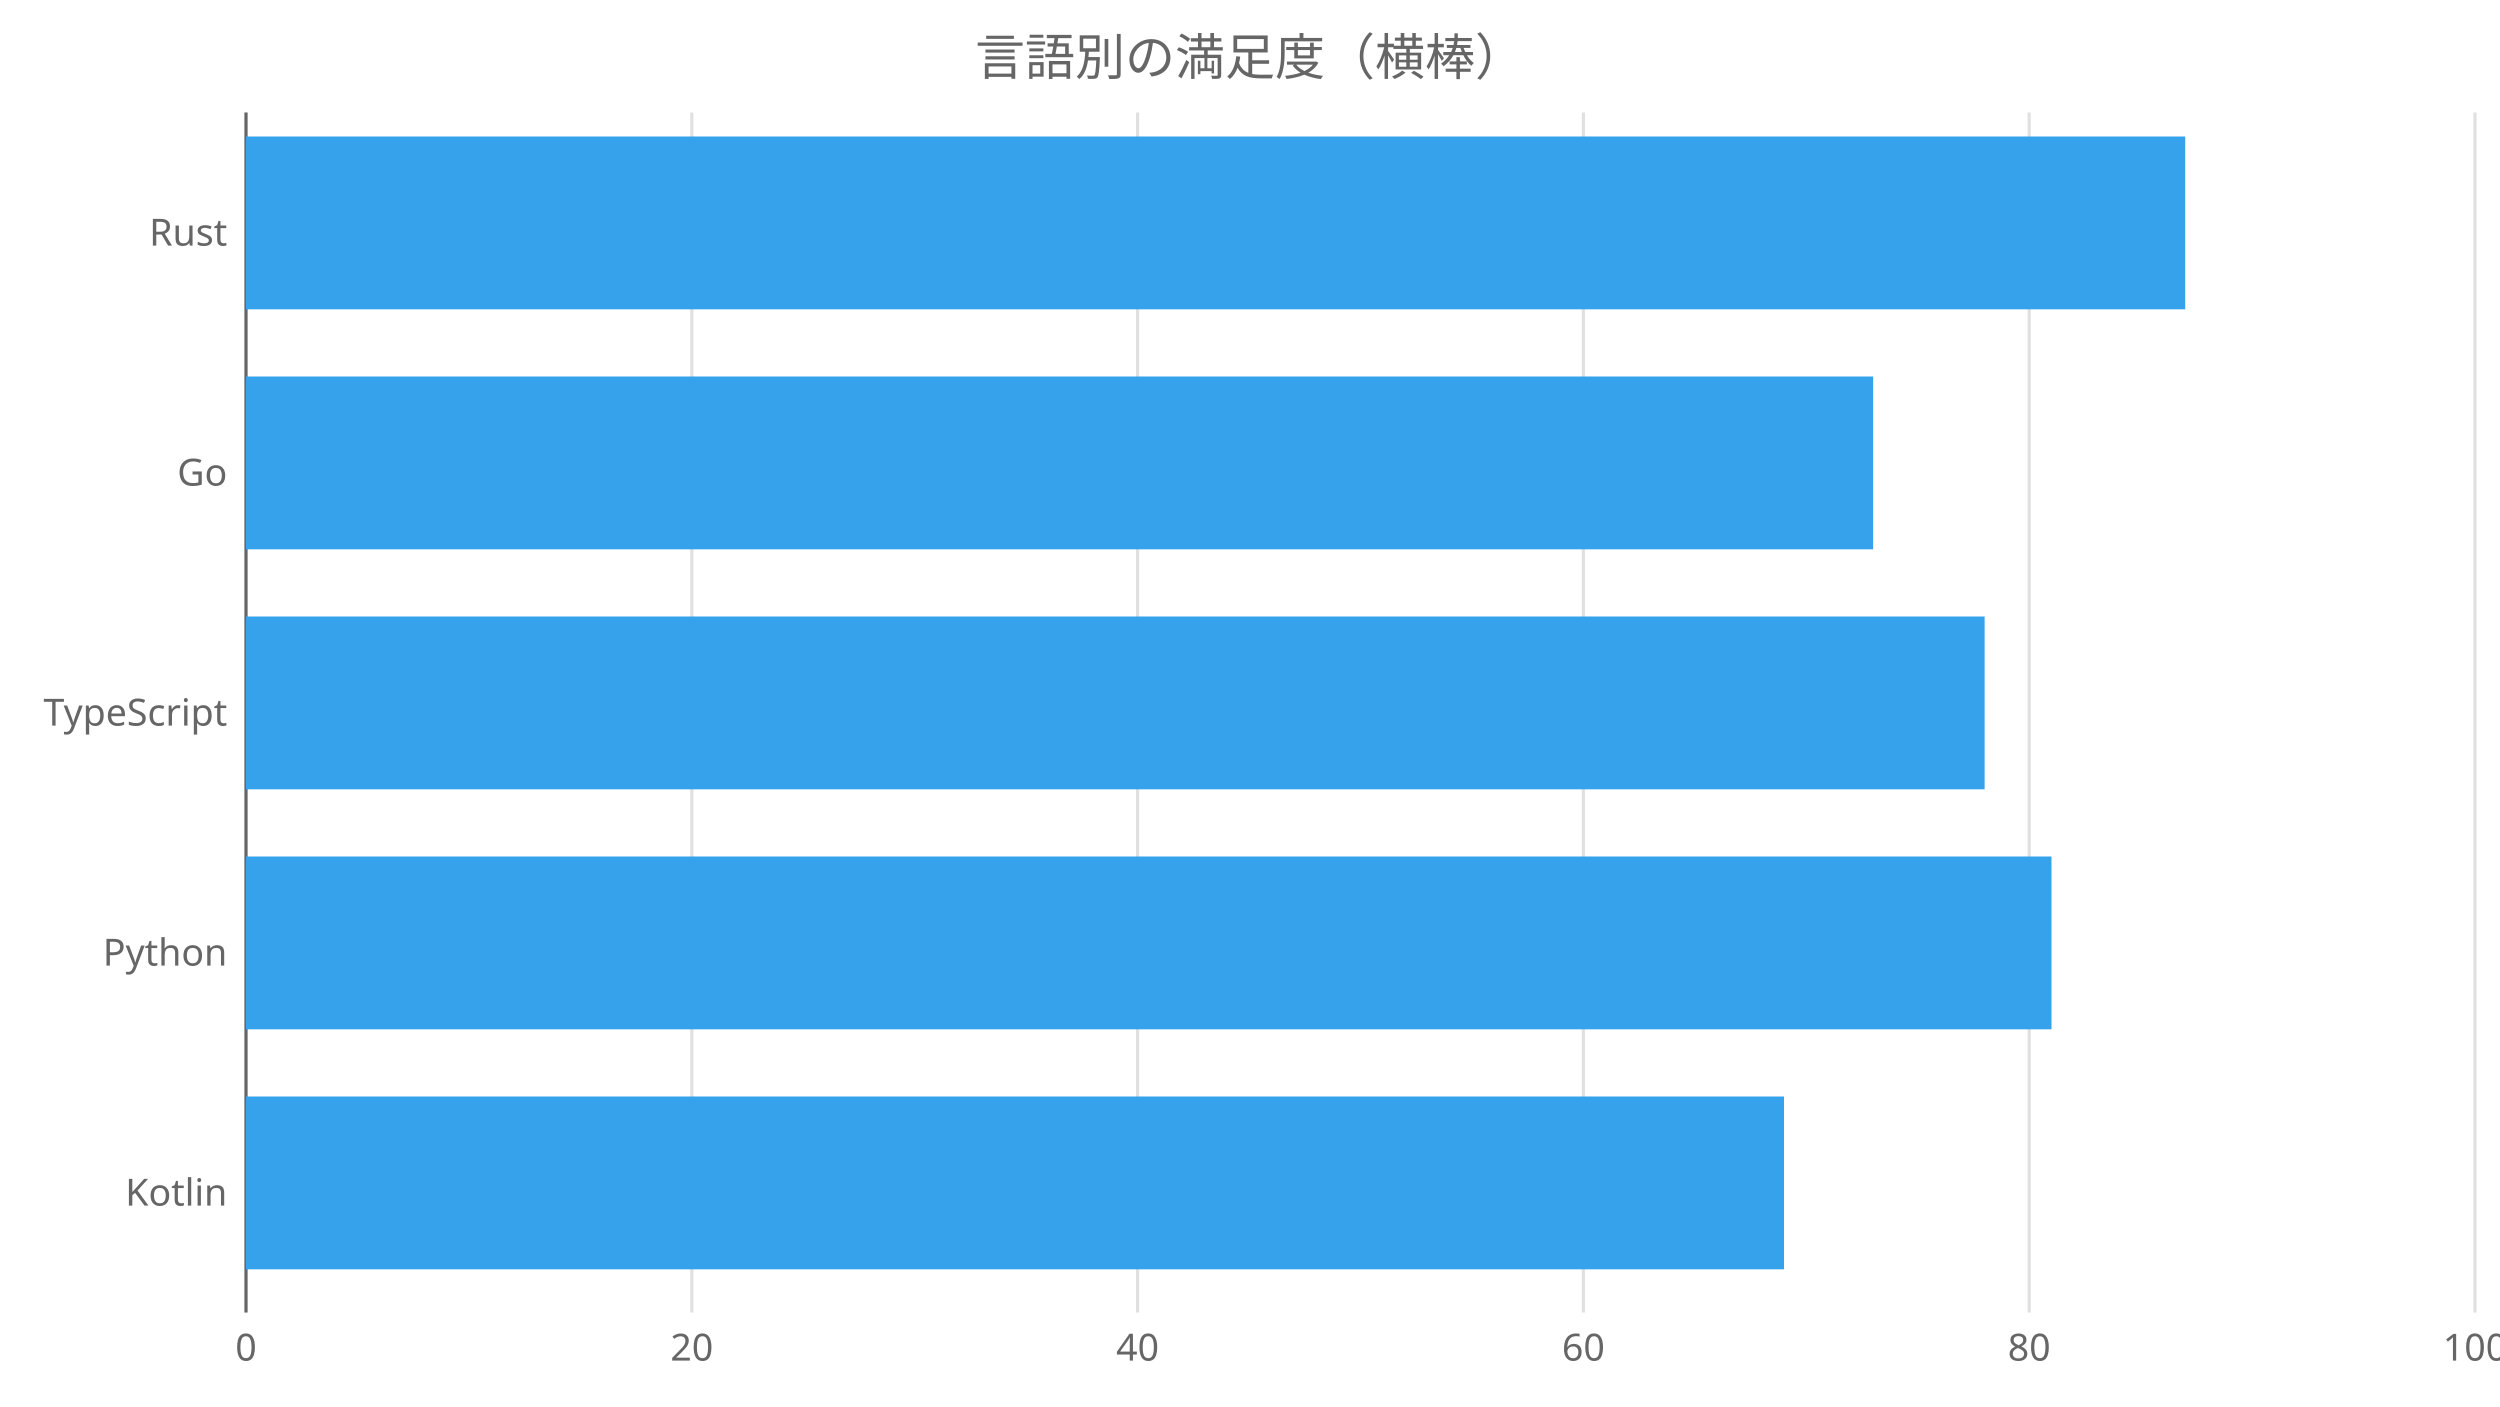
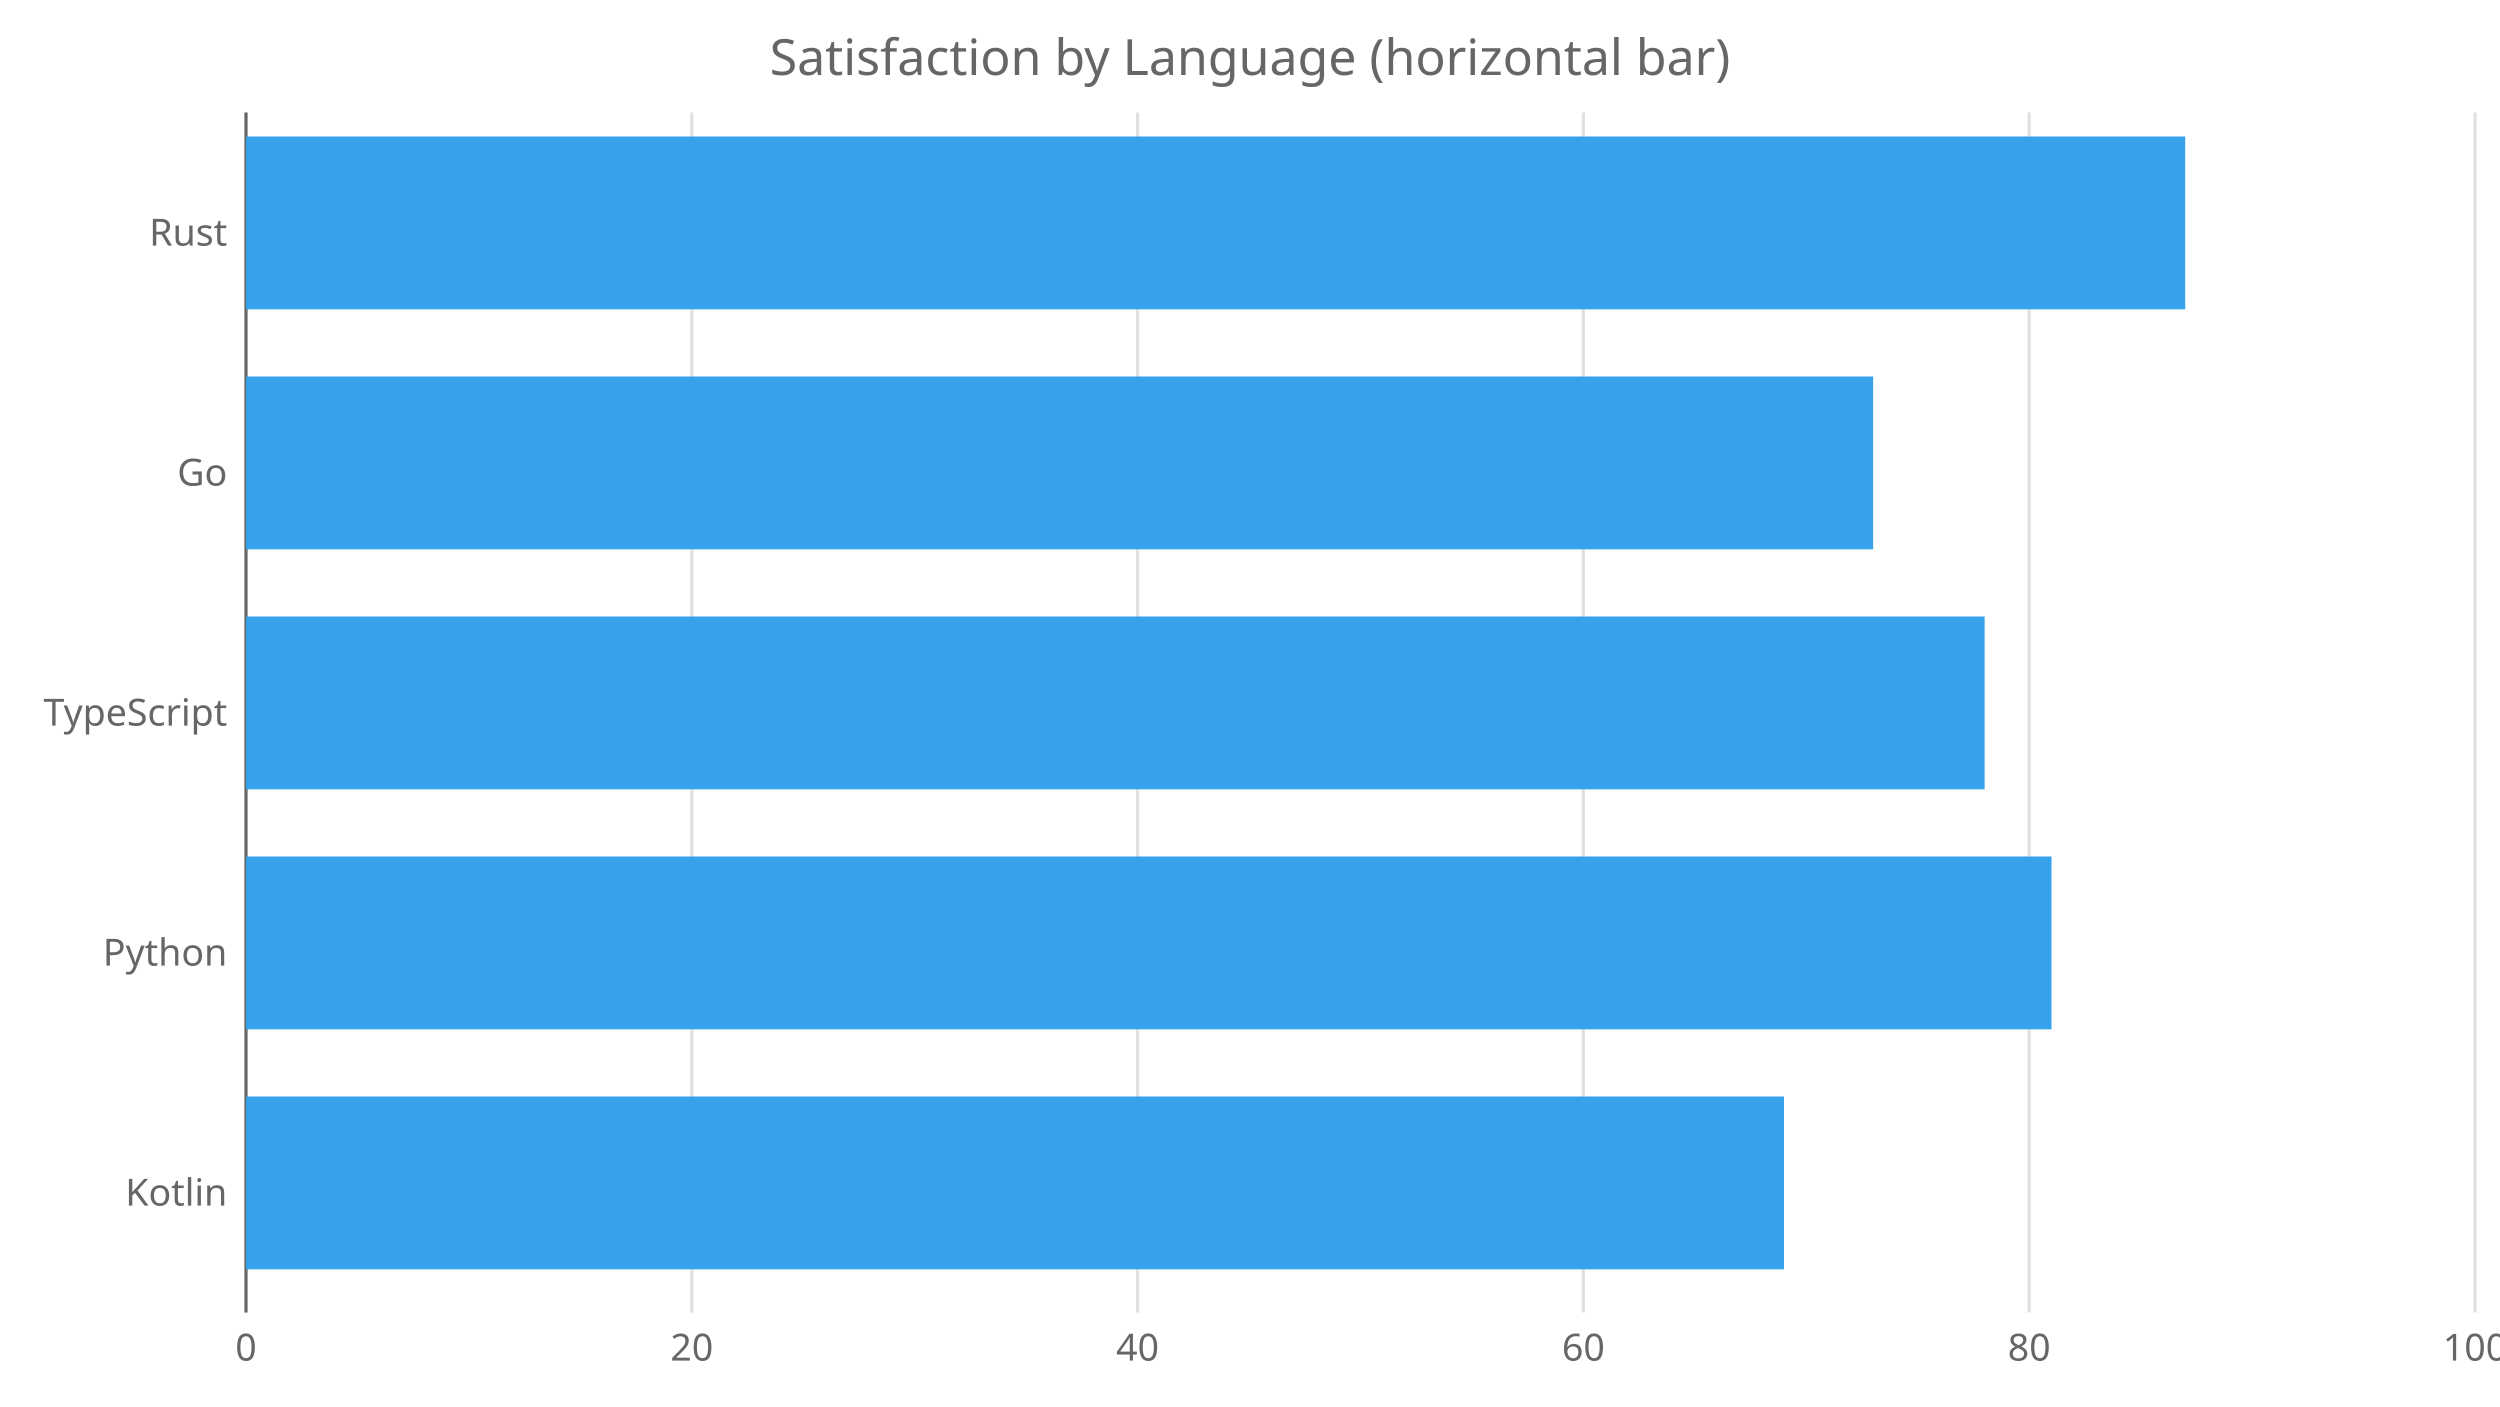
<svg xmlns="http://www.w3.org/2000/svg" width="800" height="450" viewBox="0 0 800 450">
-   <text x="400" y="24" font-family="Noto Sans JP, sans-serif" font-size="16" text-anchor="middle" fill="#666666">言語別の満足度（横棒）</text>
+   <text x="400" y="24" font-family="Noto Sans JP, sans-serif" font-size="16" text-anchor="middle" fill="#666666">Satisfaction by Language (horizontal bar)</text>
  <line x1="78.72" y1="36" x2="78.72" y2="420" stroke="#e0e0e0" stroke-width="1" />
  <text x="78.72" y="435.4" font-family="Noto Sans JP, sans-serif" font-size="12" text-anchor="middle" fill="#666666">0</text>
  <line x1="221.38" y1="36" x2="221.38" y2="420" stroke="#e0e0e0" stroke-width="1" />
  <text x="221.38" y="435.4" font-family="Noto Sans JP, sans-serif" font-size="12" text-anchor="middle" fill="#666666">20</text>
  <line x1="364.03" y1="36" x2="364.03" y2="420" stroke="#e0e0e0" stroke-width="1" />
  <text x="364.03" y="435.4" font-family="Noto Sans JP, sans-serif" font-size="12" text-anchor="middle" fill="#666666">40</text>
  <line x1="506.69" y1="36" x2="506.69" y2="420" stroke="#e0e0e0" stroke-width="1" />
  <text x="506.69" y="435.4" font-family="Noto Sans JP, sans-serif" font-size="12" text-anchor="middle" fill="#666666">60</text>
  <line x1="649.34" y1="36" x2="649.34" y2="420" stroke="#e0e0e0" stroke-width="1" />
  <text x="649.34" y="435.4" font-family="Noto Sans JP, sans-serif" font-size="12" text-anchor="middle" fill="#666666">80</text>
  <line x1="792" y1="36" x2="792" y2="420" stroke="#e0e0e0" stroke-width="1" />
  <text x="792" y="435.4" font-family="Noto Sans JP, sans-serif" font-size="12" text-anchor="middle" fill="#666666">100</text>
  <line x1="78.72" y1="36" x2="78.72" y2="420" stroke="#666666" stroke-width="1" />
  <text x="72.72" y="78.6" font-family="Noto Sans JP, sans-serif" font-size="12" text-anchor="end" fill="#666666">Rust</text>
  <rect x="78.72" y="43.68" width="620.55" height="55.3" fill="#36a2eb" />
  <text x="72.72" y="155.4" font-family="Noto Sans JP, sans-serif" font-size="12" text-anchor="end" fill="#666666">Go</text>
  <rect x="78.72" y="120.48" width="520.69" height="55.3" fill="#36a2eb" />
  <text x="72.72" y="232.2" font-family="Noto Sans JP, sans-serif" font-size="12" text-anchor="end" fill="#666666">TypeScript</text>
  <rect x="78.72" y="197.28" width="556.36" height="55.3" fill="#36a2eb" />
  <text x="72.72" y="309" font-family="Noto Sans JP, sans-serif" font-size="12" text-anchor="end" fill="#666666">Python</text>
  <rect x="78.72" y="274.08" width="577.76" height="55.3" fill="#36a2eb" />
  <text x="72.72" y="385.8" font-family="Noto Sans JP, sans-serif" font-size="12" text-anchor="end" fill="#666666">Kotlin</text>
  <rect x="78.72" y="350.88" width="492.16" height="55.3" fill="#36a2eb" />
</svg>
